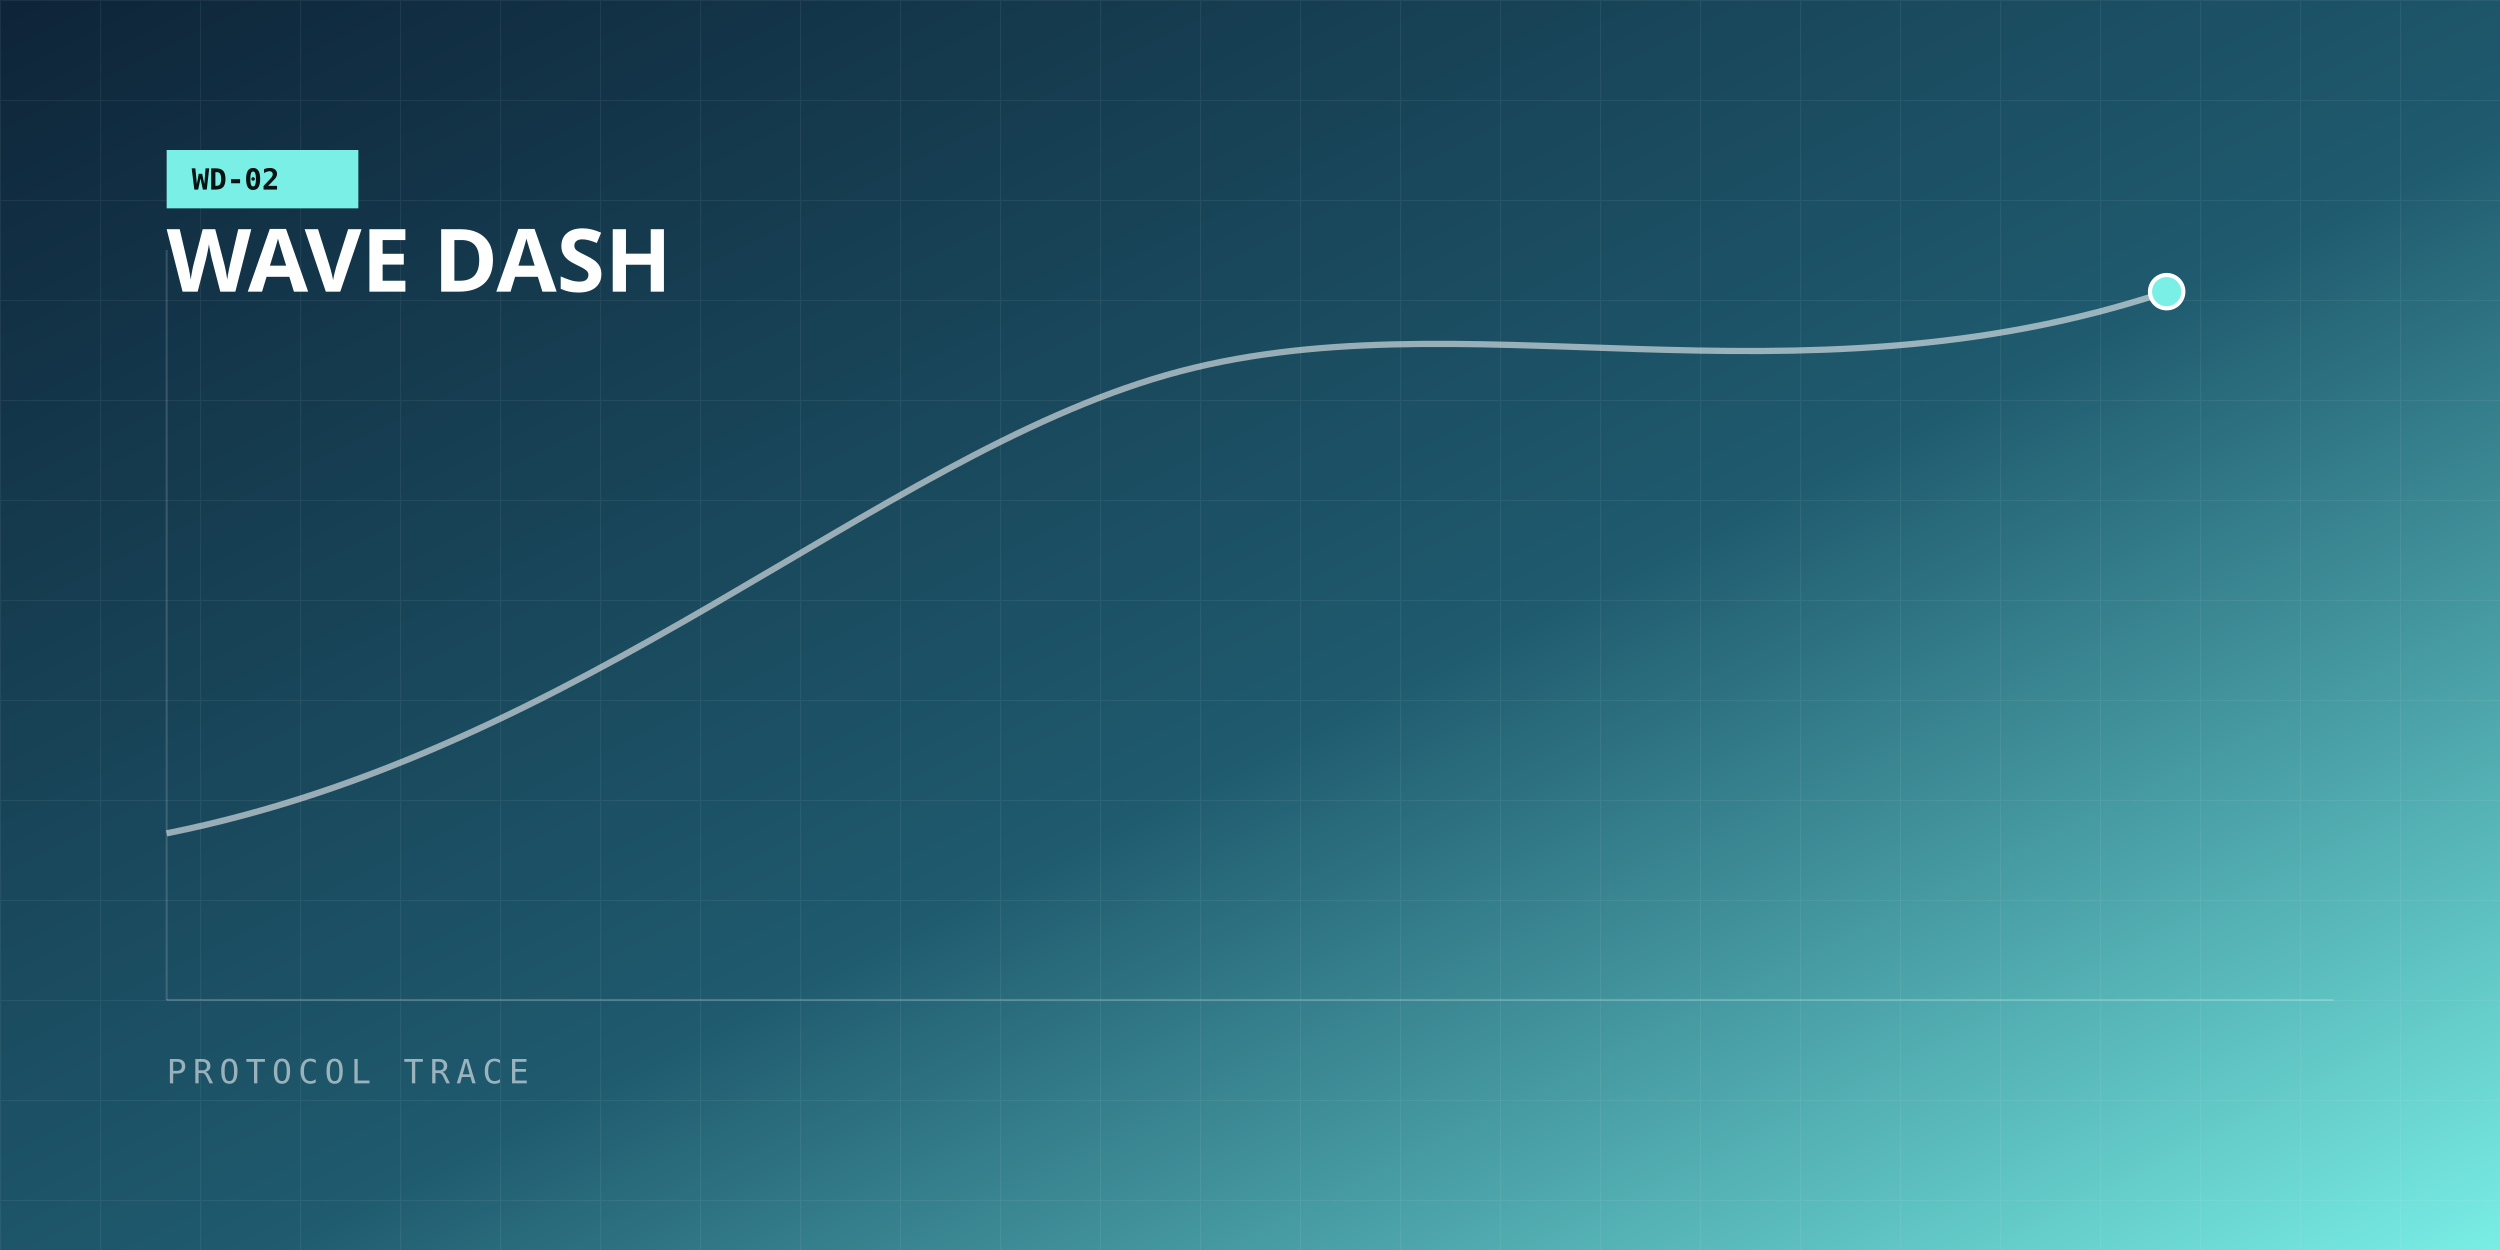
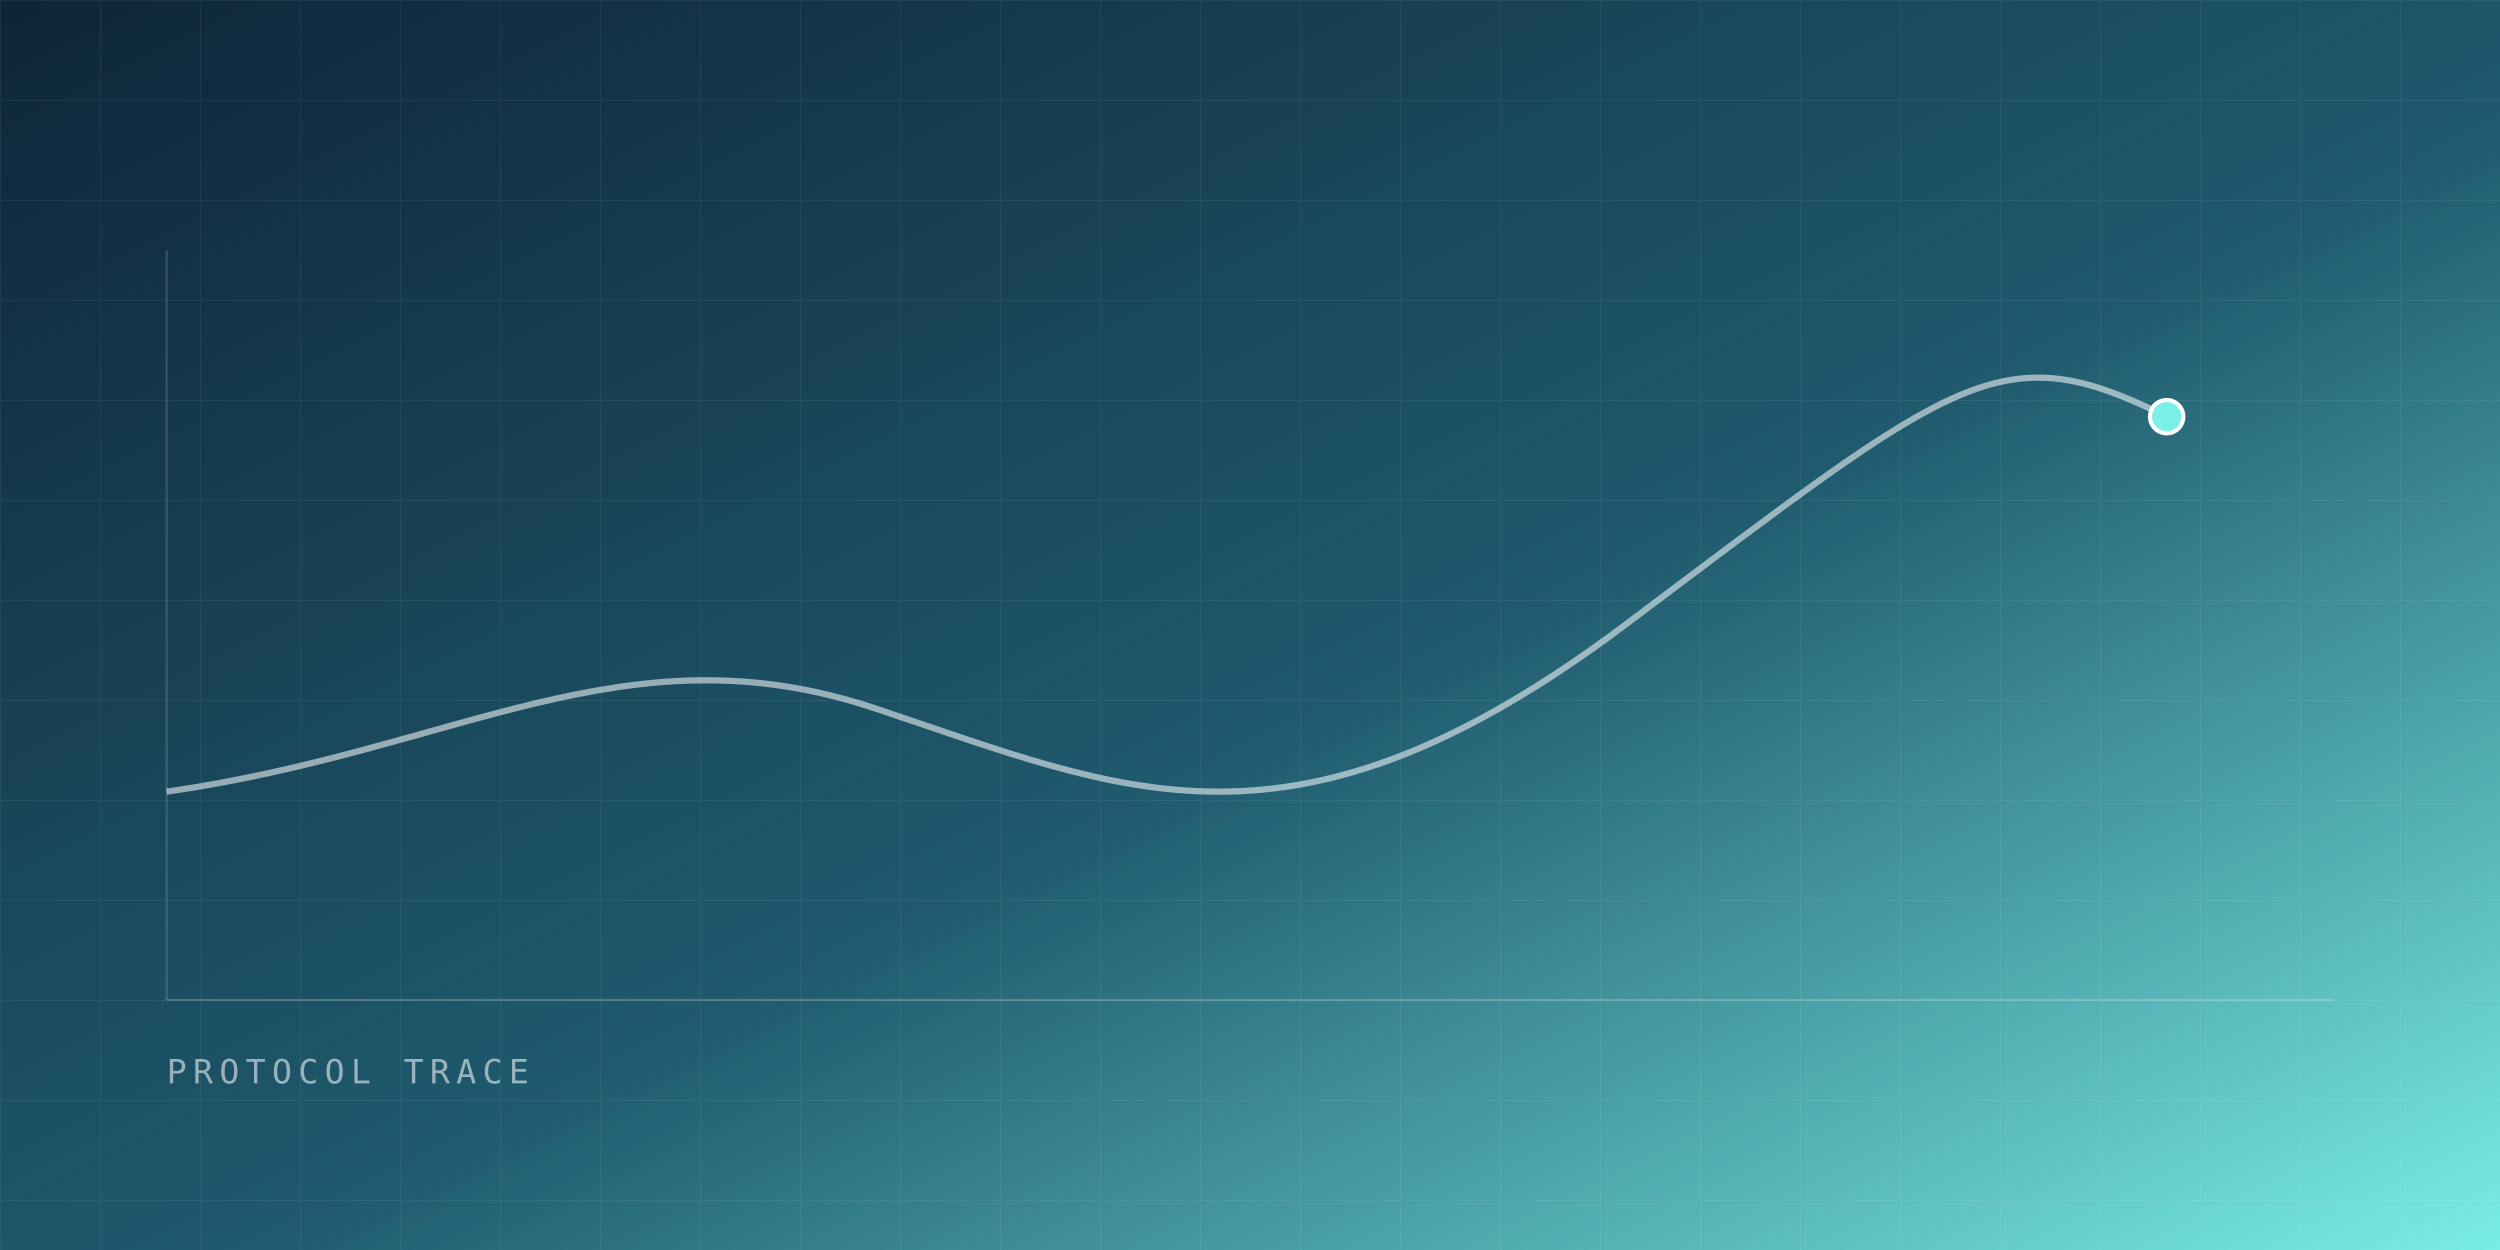
- <svg xmlns="http://www.w3.org/2000/svg" viewBox="0 0 1200 600" role="img" aria-label="WAVE DASH">
+ <svg xmlns="http://www.w3.org/2000/svg" viewBox="0 0 1200 600" role="img" aria-hidden="true">
  <defs>
    <linearGradient id="g" x1="0" y1="0" x2="1" y2="1">
      <stop stop-color="#0e2438" />
      <stop offset=".55" stop-color="#1f5a6e" />
      <stop offset="1" stop-color="#7aefe6" />
    </linearGradient>
    <pattern id="grid" width="48" height="48" patternUnits="userSpaceOnUse">
      <path d="M48 0H0V48" fill="none" stroke="rgba(255,255,255,.06)" stroke-width="1" />
    </pattern>
  </defs>
  <rect width="1200" height="600" fill="url(#g)" />
  <rect width="1200" height="600" fill="url(#grid)" />
  <path d="M80 480 H1120" stroke="rgba(255,255,255,.2)" stroke-width="1" />
  <path d="M80 480 V120" stroke="rgba(255,255,255,.15)" stroke-width="1" />
-   <path d="M80 400 C280 360 420 220 560 180 S860 200 1040 140" fill="none" stroke="rgba(255,255,255,.55)" stroke-width="3" />
-   <circle cx="1040" cy="140" r="8" fill="#7aefe6" stroke="#fff" stroke-width="2" />
-   <rect x="80" y="72" width="92" height="28" fill="#7aefe6" />
-   <text x="92" y="91" fill="#041412" font-family="IBM Plex Mono, monospace" font-size="14" font-weight="600">WD-02</text>
-   <text x="80" y="140" fill="#fff" font-family="IBM Plex Sans, sans-serif" font-size="42" font-weight="600">WAVE DASH</text>
+   <path d="M80 380 C220 360 300 300 420 340 S620 420 780 300 S960 160 1040 200" fill="none" stroke="rgba(255,255,255,.55)" stroke-width="3" />
+   <circle cx="1040" cy="200" r="8" fill="#7aefe6" stroke="#fff" stroke-width="2" />
  <text x="80" y="520" fill="rgba(255,255,255,.55)" font-family="IBM Plex Mono, monospace" font-size="16" letter-spacing="3">PROTOCOL TRACE</text>
</svg>
